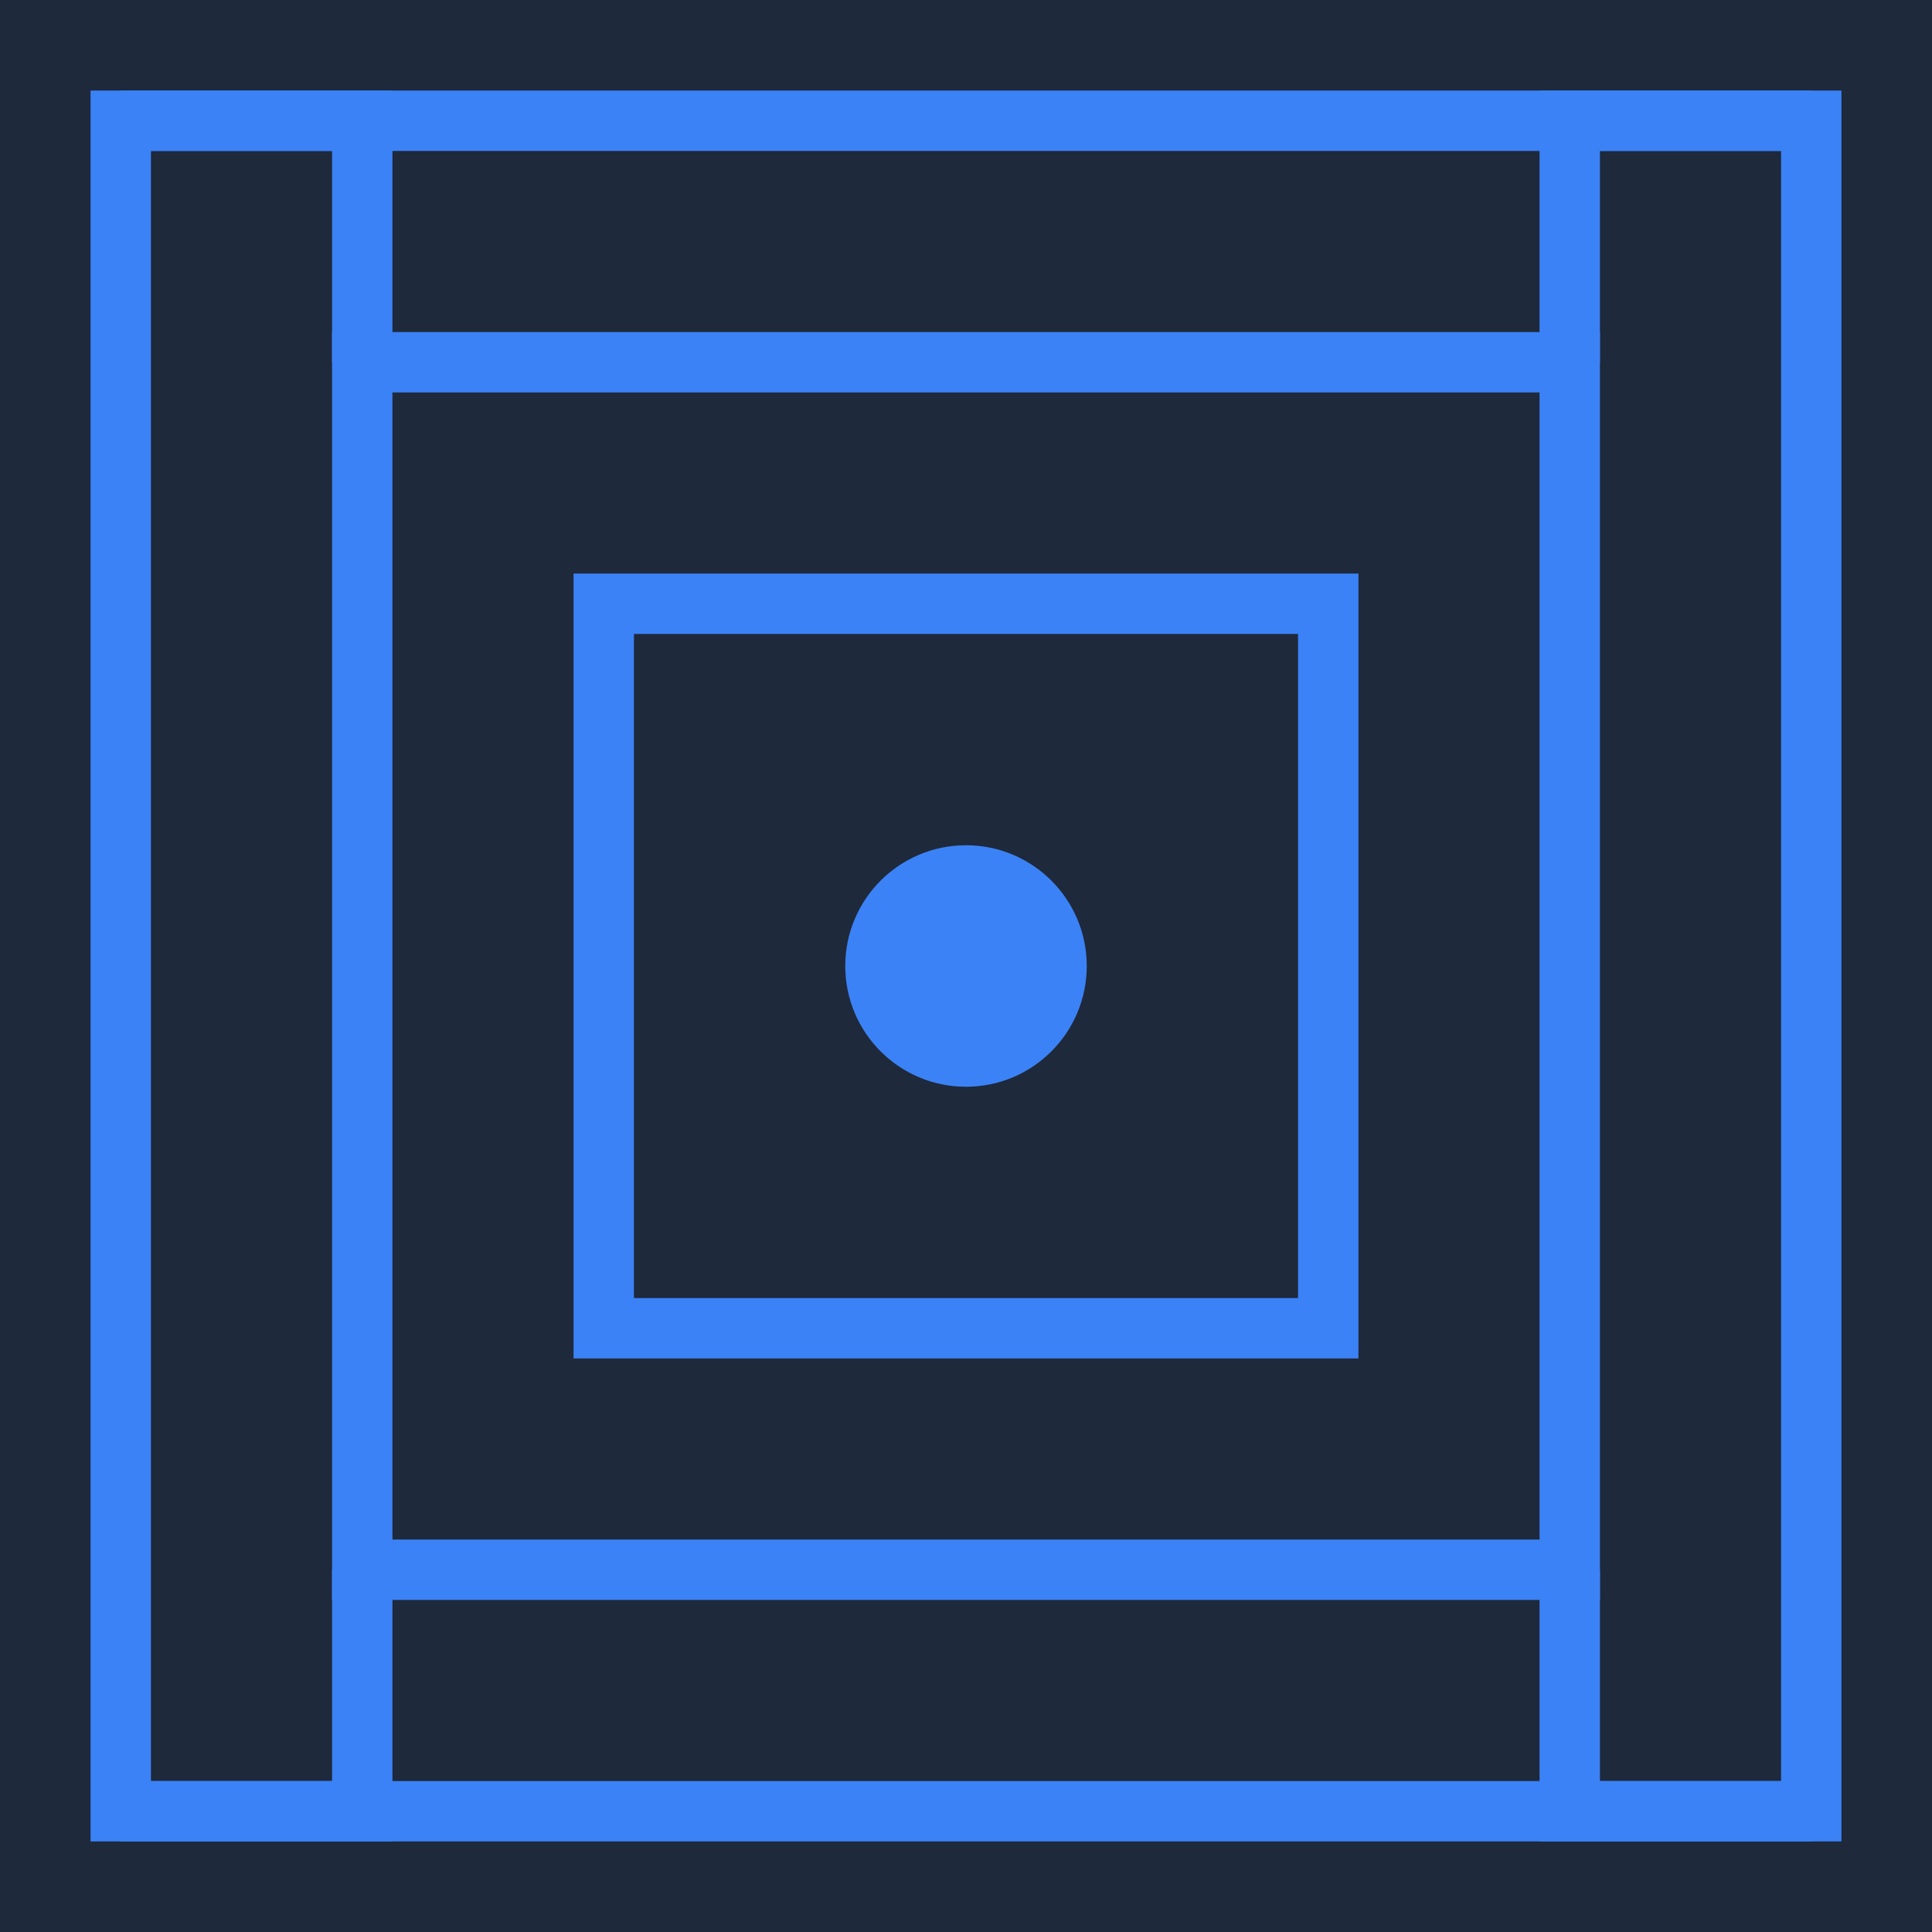
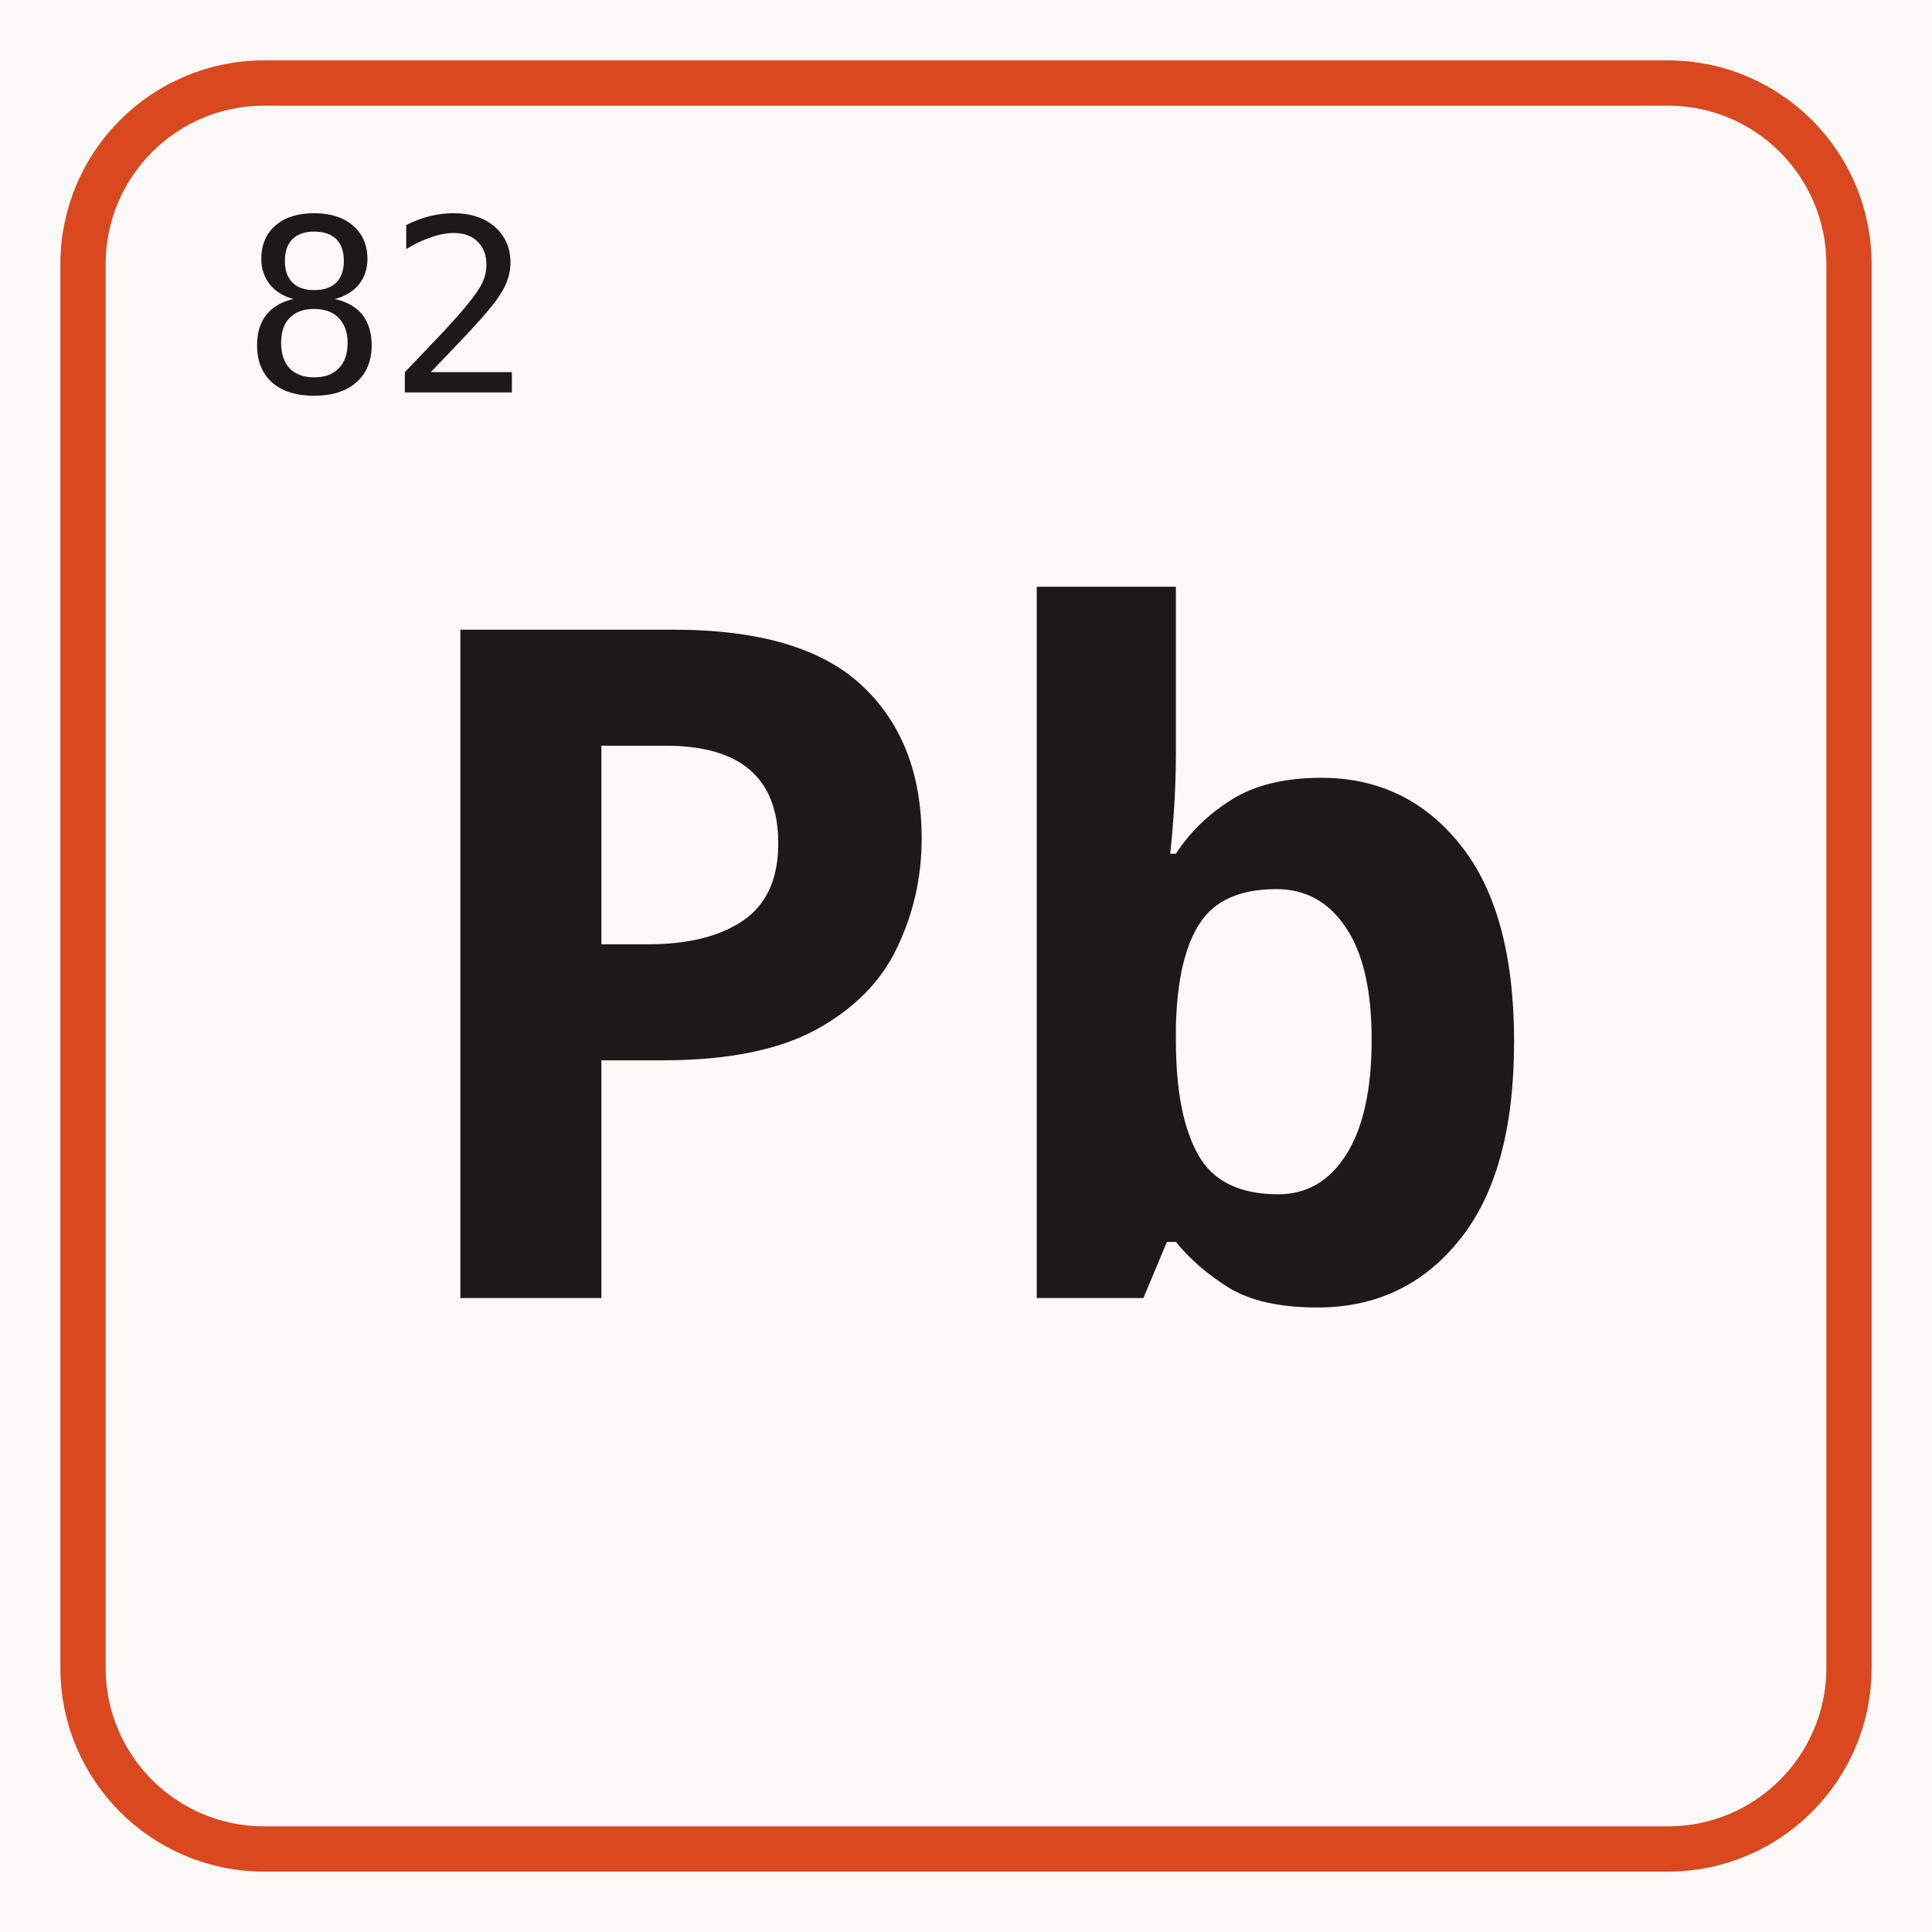
- <svg xmlns="http://www.w3.org/2000/svg" width="32" height="32" viewBox="0 0 32 32" fill="none">
-   <rect width="32" height="32" fill="#1e293b" />
-   <rect x="2" y="2" width="28" height="28" fill="none" stroke="#3b82f6" stroke-width="1" />
-   <rect x="6" y="6" width="20" height="20" fill="none" stroke="#3b82f6" stroke-width="1" />
-   <rect x="10" y="10" width="12" height="12" fill="none" stroke="#3b82f6" stroke-width="1" />
-   <circle cx="16" cy="16" r="2" fill="#3b82f6" />
-   <path d="M2 2 L6 2 L6 6" stroke="#3b82f6" stroke-width="1" fill="none" />
-   <path d="M30 2 L26 2 L26 6" stroke="#3b82f6" stroke-width="1" fill="none" />
-   <path d="M2 30 L6 30 L6 26" stroke="#3b82f6" stroke-width="1" fill="none" />
-   <path d="M30 30 L26 30 L26 26" stroke="#3b82f6" stroke-width="1" fill="none" />
+ <svg xmlns="http://www.w3.org/2000/svg" viewBox="0 0 64 64">
+   <style>
+     .bg { fill: #FBFAF8; }
+     .tile { fill: #FBFAF8; stroke: #D9481F; }
+     .txt { fill: #1B1A17; }
+     @media (prefers-color-scheme: dark) {
+       .bg { fill: #171614; }
+       .tile { fill: #171614; stroke: #F0642F; }
+       .txt { fill: #EDEBE6; }
+     }
+   </style>
+   <rect class="bg" width="64" height="64" />
+   <rect class="tile" x="2.75" y="2.75" width="58.5" height="58.5" rx="6" stroke-width="1.5" />
+   <text class="txt" x="8" y="13" font-family="IBM Plex Mono, monospace" font-size="8">82</text>
+   <text class="txt" x="32" y="43" font-family="IBM Plex Sans, sans-serif" font-size="31" font-weight="600" text-anchor="middle">Pb</text>
</svg>
